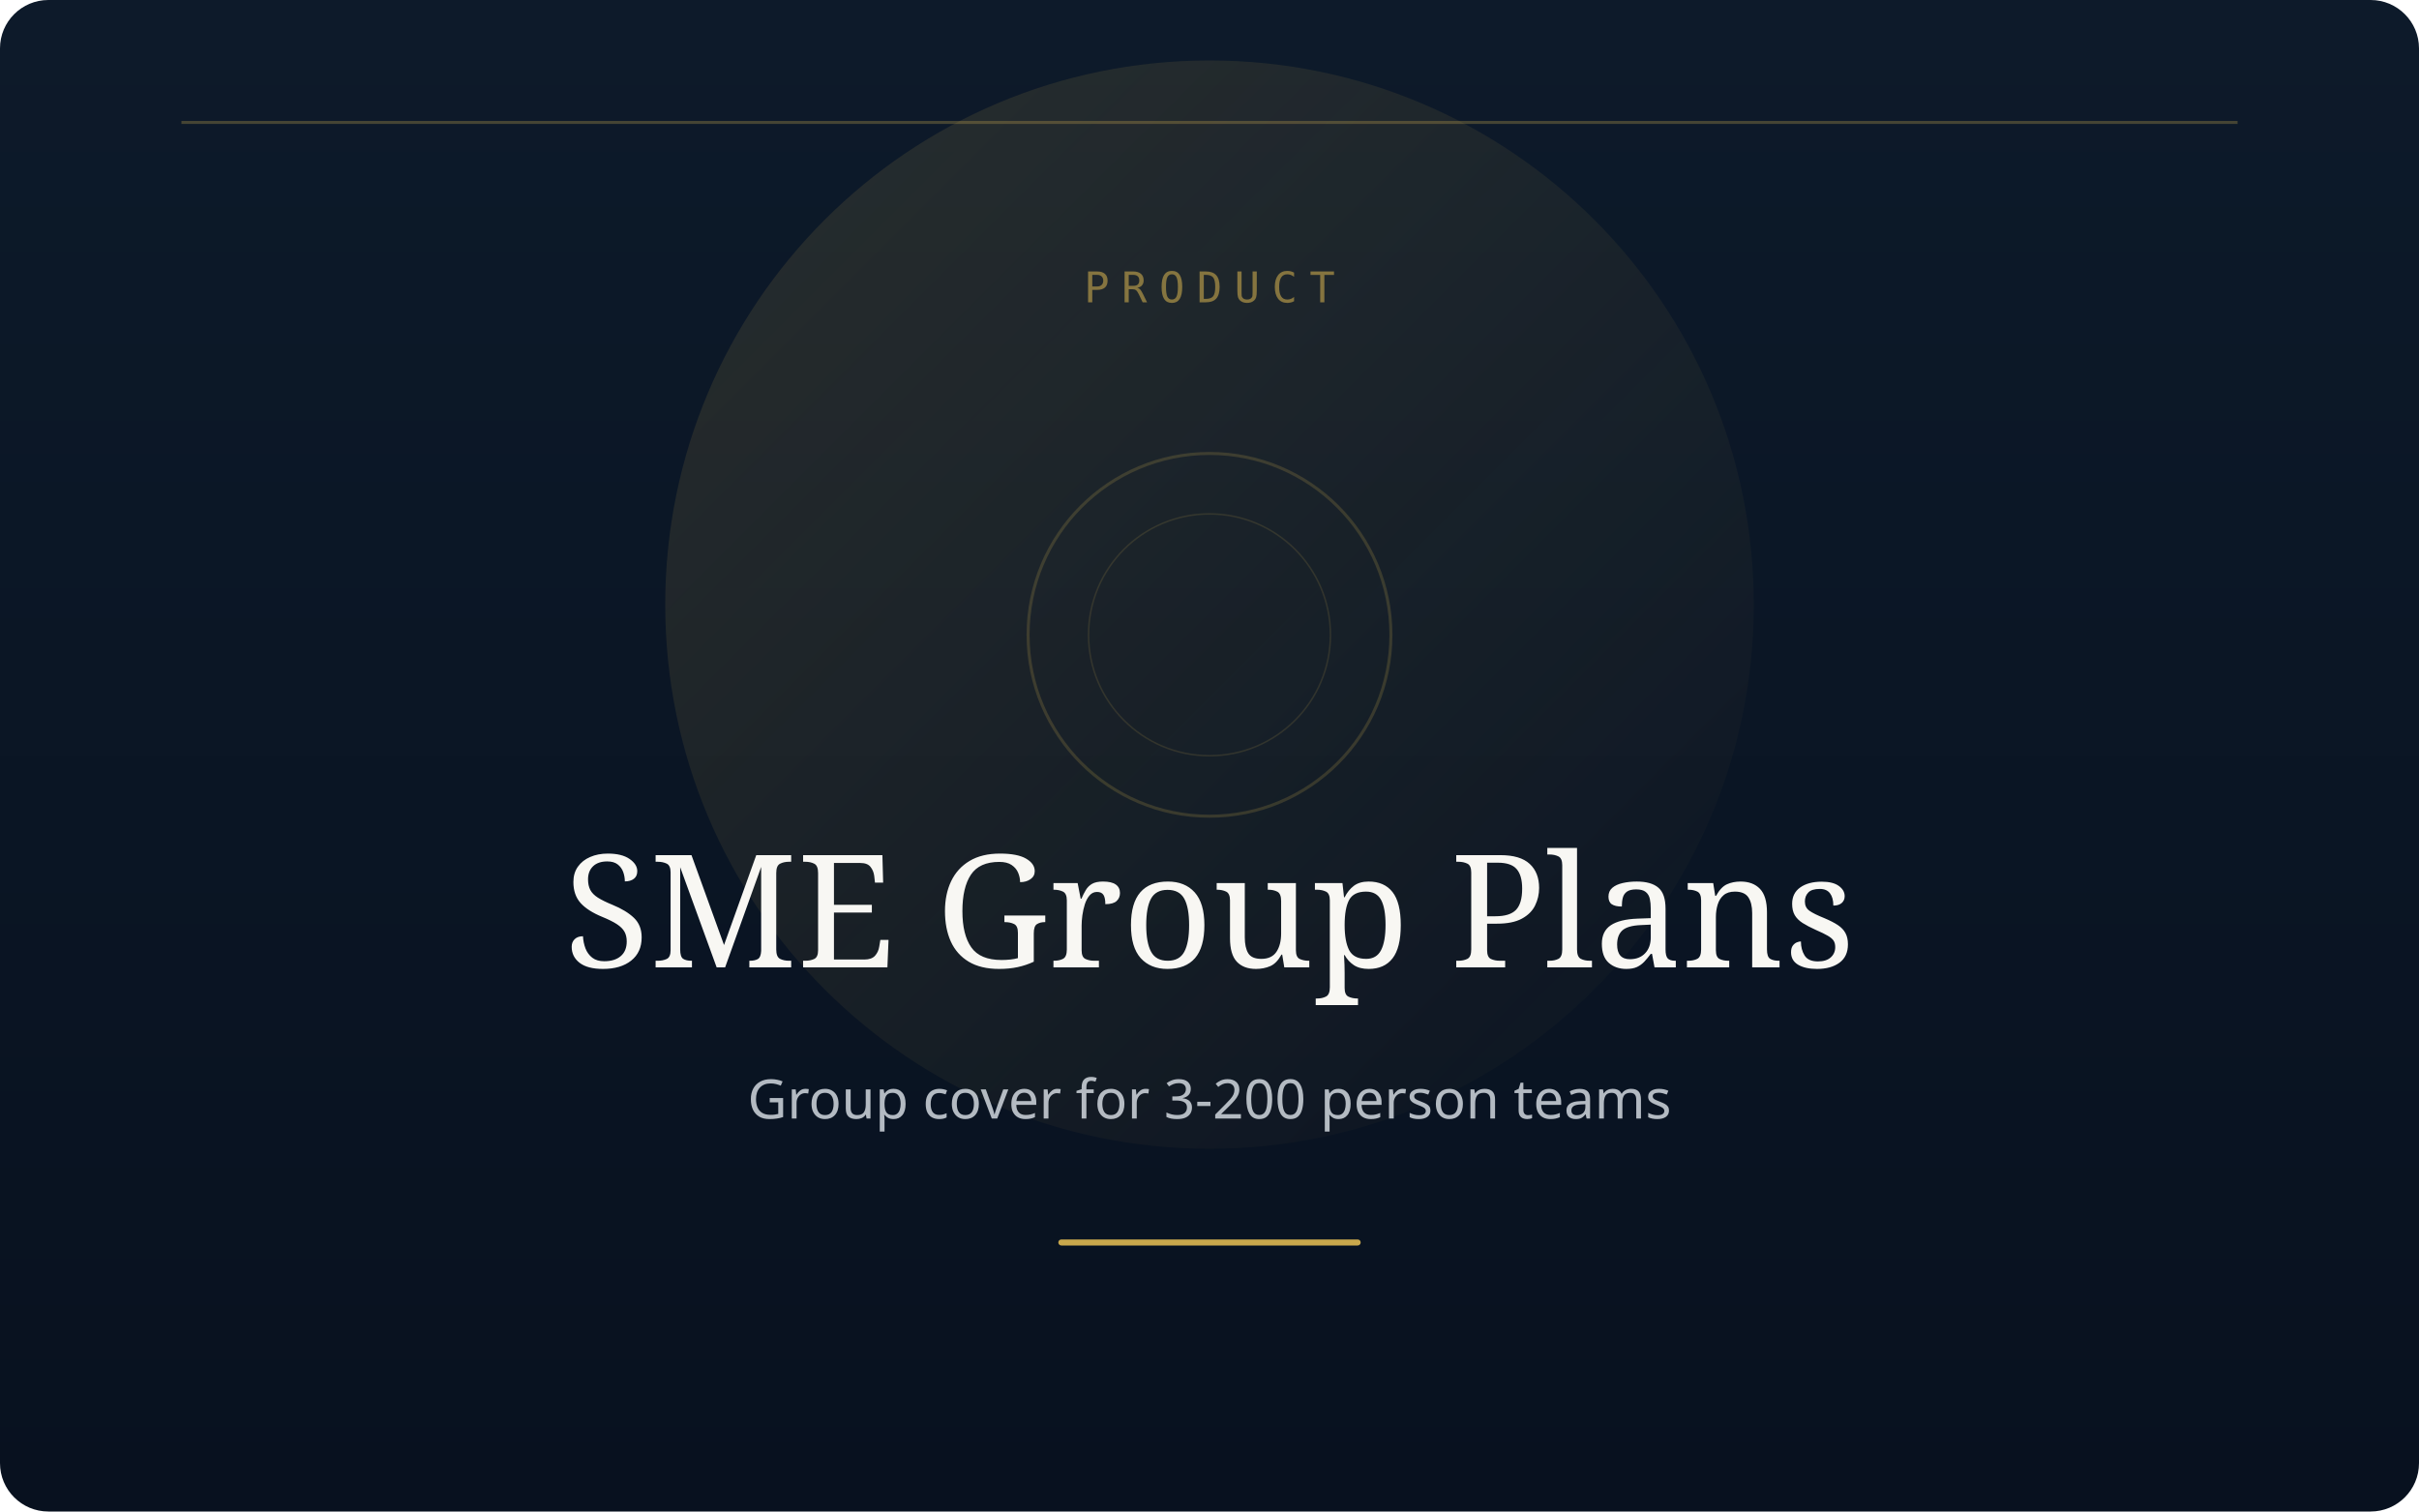
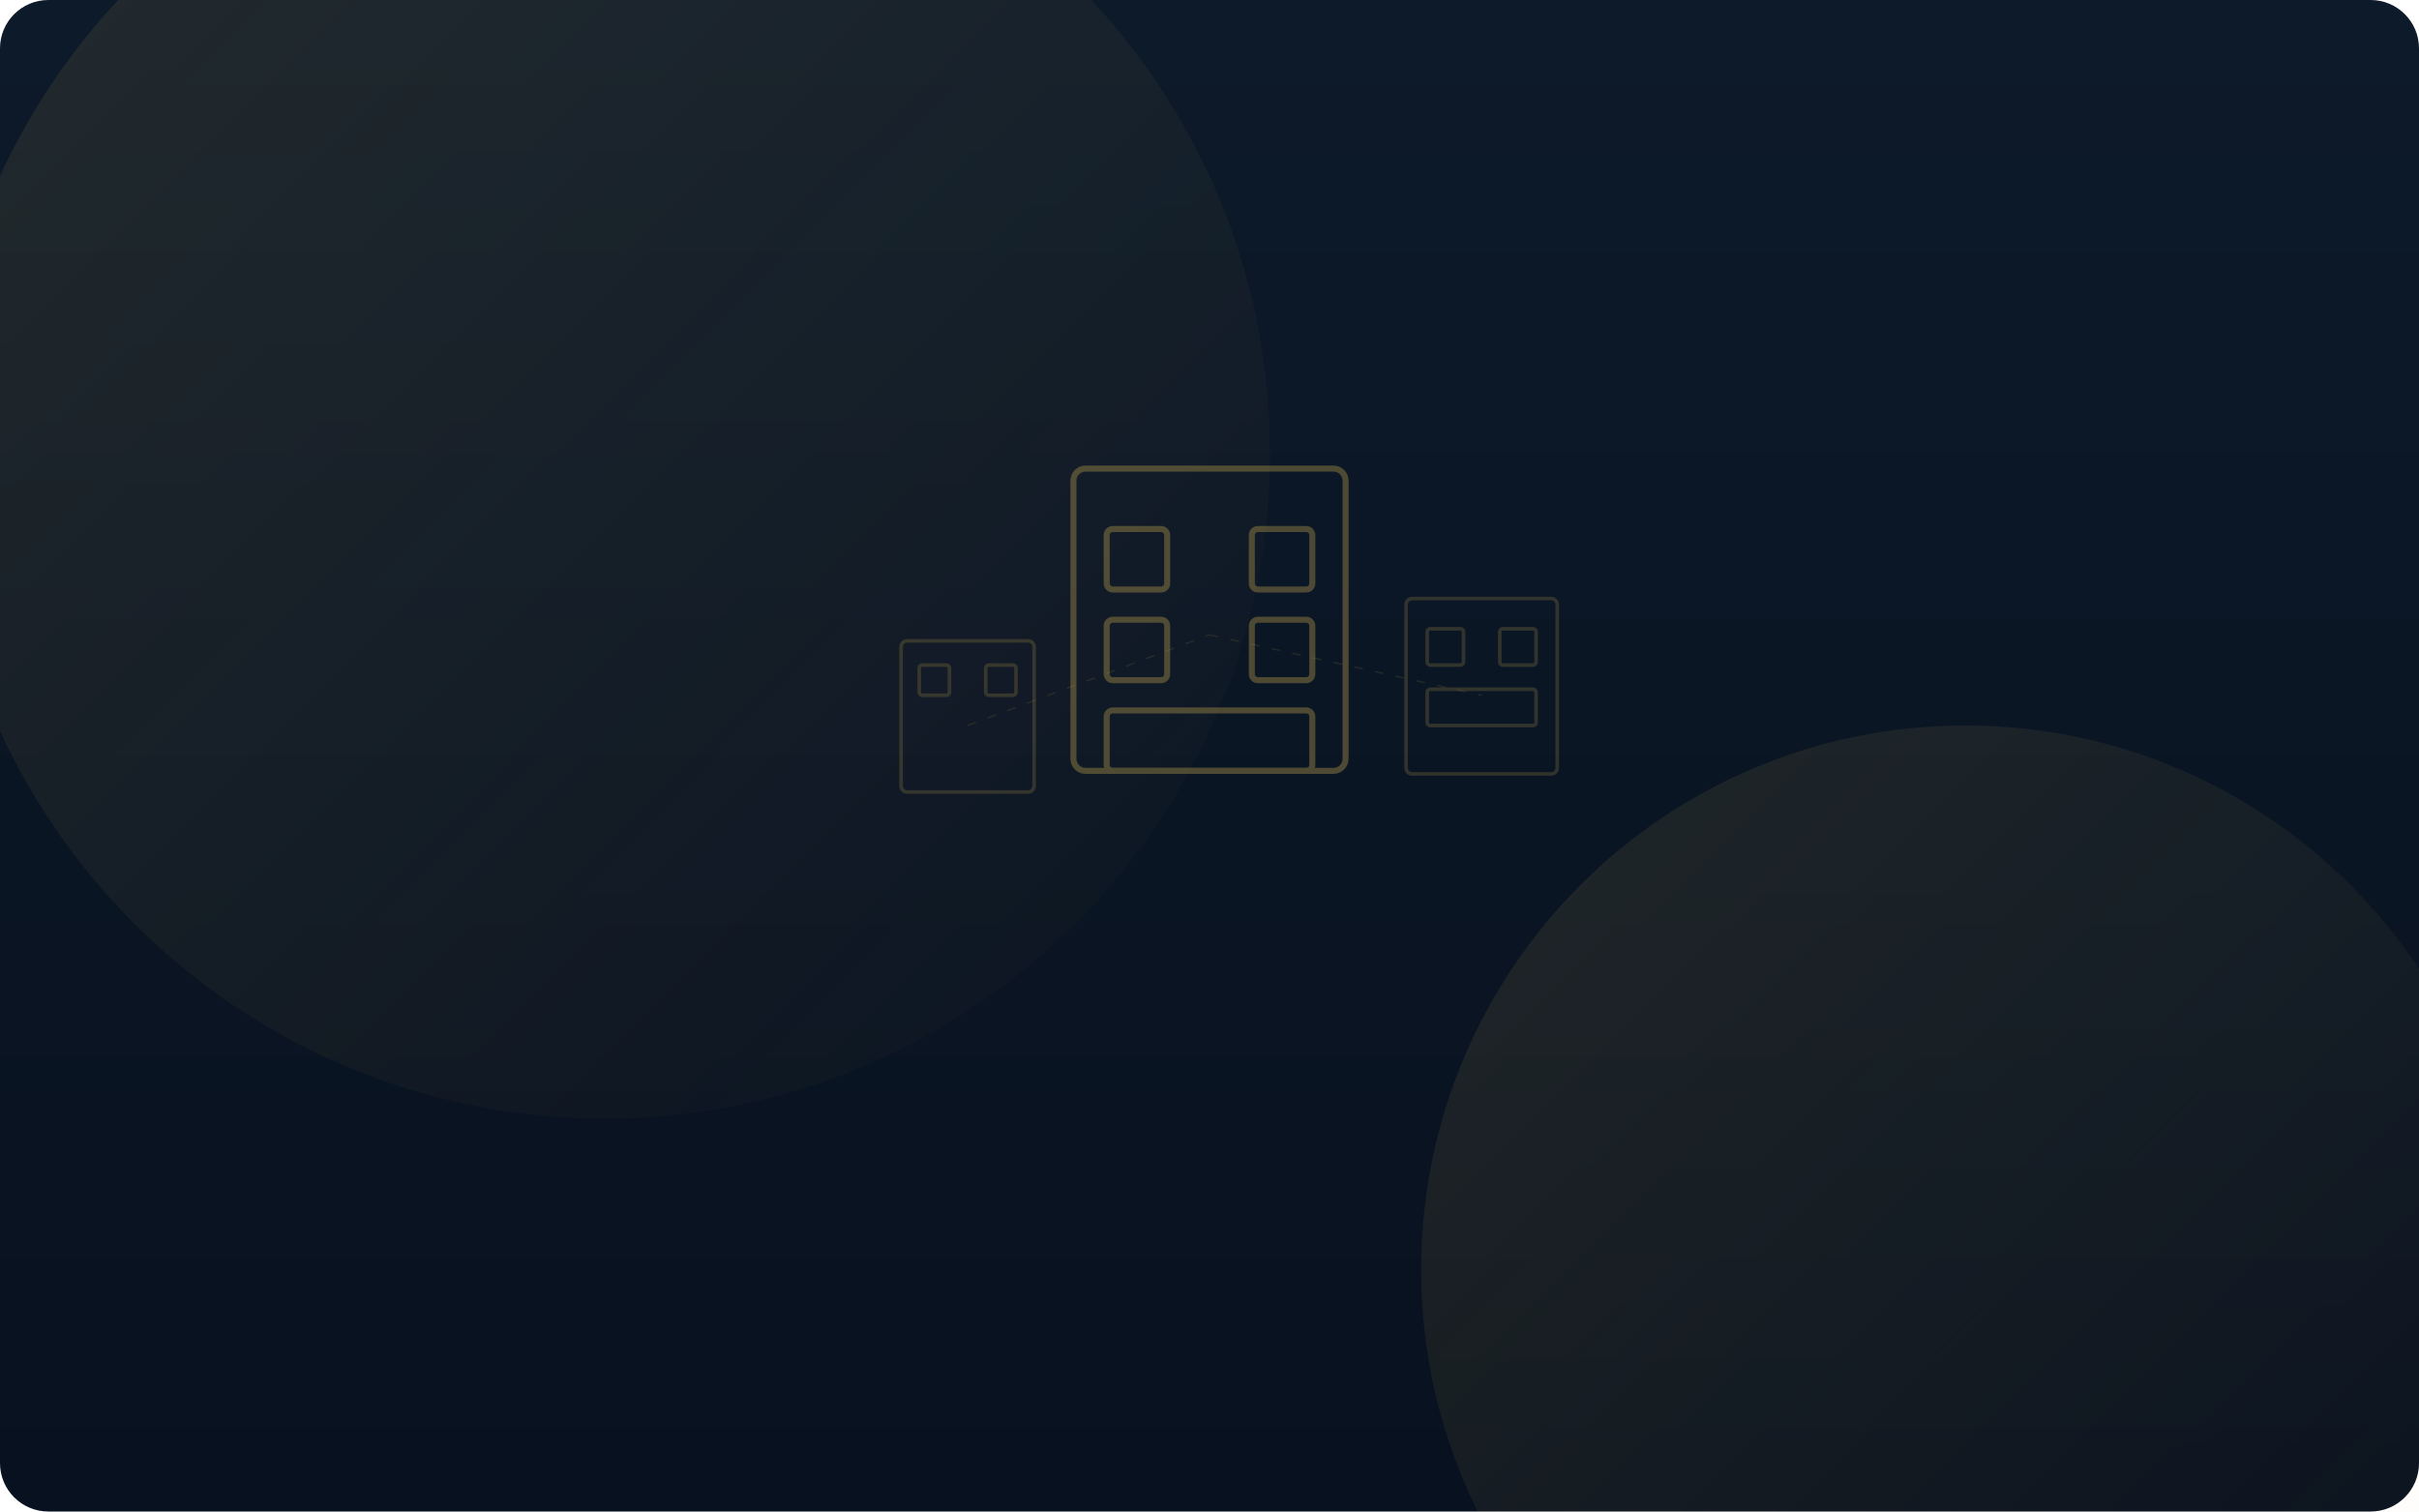
<svg xmlns="http://www.w3.org/2000/svg" width="800" height="500" viewBox="0 0 800 500">
  <defs>
    <linearGradient id="bg" x1="0" y1="0" x2="0" y2="1">
      <stop offset="0%" stop-color="#0D1A2A" />
      <stop offset="100%" stop-color="#08111F" />
    </linearGradient>
-     <linearGradient id="glow" x1="0" y1="0" x2="1" y2="1">
-       <stop offset="0%" stop-color="#C9A84C" stop-opacity="0.15" />
+     <linearGradient id="g1" x1="0" y1="0" x2="1" y2="1">
+       <stop offset="0%" stop-color="#C9A84C" stop-opacity="0.12" />
      <stop offset="100%" stop-color="#C9A84C" stop-opacity="0" />
    </linearGradient>
  </defs>
  <rect width="800" height="500" fill="url(#bg)" rx="16" />
-   <circle cx="400" cy="200" r="180" fill="url(#glow)" />
-   <rect x="60" y="40" width="680" height="1" fill="#C9A84C" opacity="0.3" />
-   <text x="400" y="100" text-anchor="middle" font-family="DM Mono, monospace" font-size="14" fill="#C9A84C" opacity="0.6" letter-spacing="4">PRODUCT</text>
-   <text x="400" y="320" text-anchor="middle" font-family="Cormorant Garamond, serif" font-size="52" fill="#F8F7F3" font-weight="300">SME Group Plans</text>
-   <text x="400" y="370" text-anchor="middle" font-family="DM Sans, sans-serif" font-size="18" fill="#DDE3EA" opacity="0.8">Group cover for 3-200 person teams</text>
-   <rect x="350" y="410" width="100" height="2" fill="#C9A84C" rx="1" />
-   <circle cx="400" cy="210" r="60" fill="none" stroke="#C9A84C" stroke-width="1" opacity="0.2" />
-   <circle cx="400" cy="210" r="40" fill="none" stroke="#C9A84C" stroke-width="0.5" opacity="0.15" />
+   <circle cx="200" cy="150" r="220" fill="url(#g1)" />
+   <circle cx="650" cy="420" r="180" fill="url(#g1)" />
+   <g transform="translate(400,210)" fill="none" stroke="#C9A84C" stroke-width="2" opacity="0.35">
+     <rect x="-45" y="-55" width="90" height="100" rx="4" />
+     <rect x="-34" y="-35" width="20" height="20" rx="2" />
+     <rect x="14" y="-35" width="20" height="20" rx="2" />
+     <rect x="-34" y="-5" width="20" height="20" rx="2" />
+     <rect x="14" y="-5" width="20" height="20" rx="2" />
+     <rect x="-34" y="25" width="68" height="20" rx="2" />
+   </g>
+   <g transform="translate(320,240)" fill="none" stroke="#C9A84C" stroke-width="1.2" opacity="0.2">
+     <rect x="-22" y="-28" width="44" height="50" rx="2" />
+     <rect x="-16" y="-20" width="10" height="10" rx="1" />
+     <rect x="6" y="-20" width="10" height="10" rx="1" />
+   </g>
+   <g transform="translate(490,230)" fill="none" stroke="#C9A84C" stroke-width="1.2" opacity="0.2">
+     <rect x="-25" y="-32" width="50" height="58" rx="2" />
+     <rect x="-18" y="-22" width="12" height="12" rx="1" />
+     <rect x="6" y="-22" width="12" height="12" rx="1" />
+     <rect x="-18" y="-2" width="36" height="12" rx="1" />
+   </g>
+   <g stroke="#C9A84C" stroke-width="0.5" opacity="0.12" stroke-dasharray="3,4">
+     <line x1="320" y1="240" x2="400" y2="210" />
+     <line x1="400" y1="210" x2="490" y2="230" />
+   </g>
</svg>
